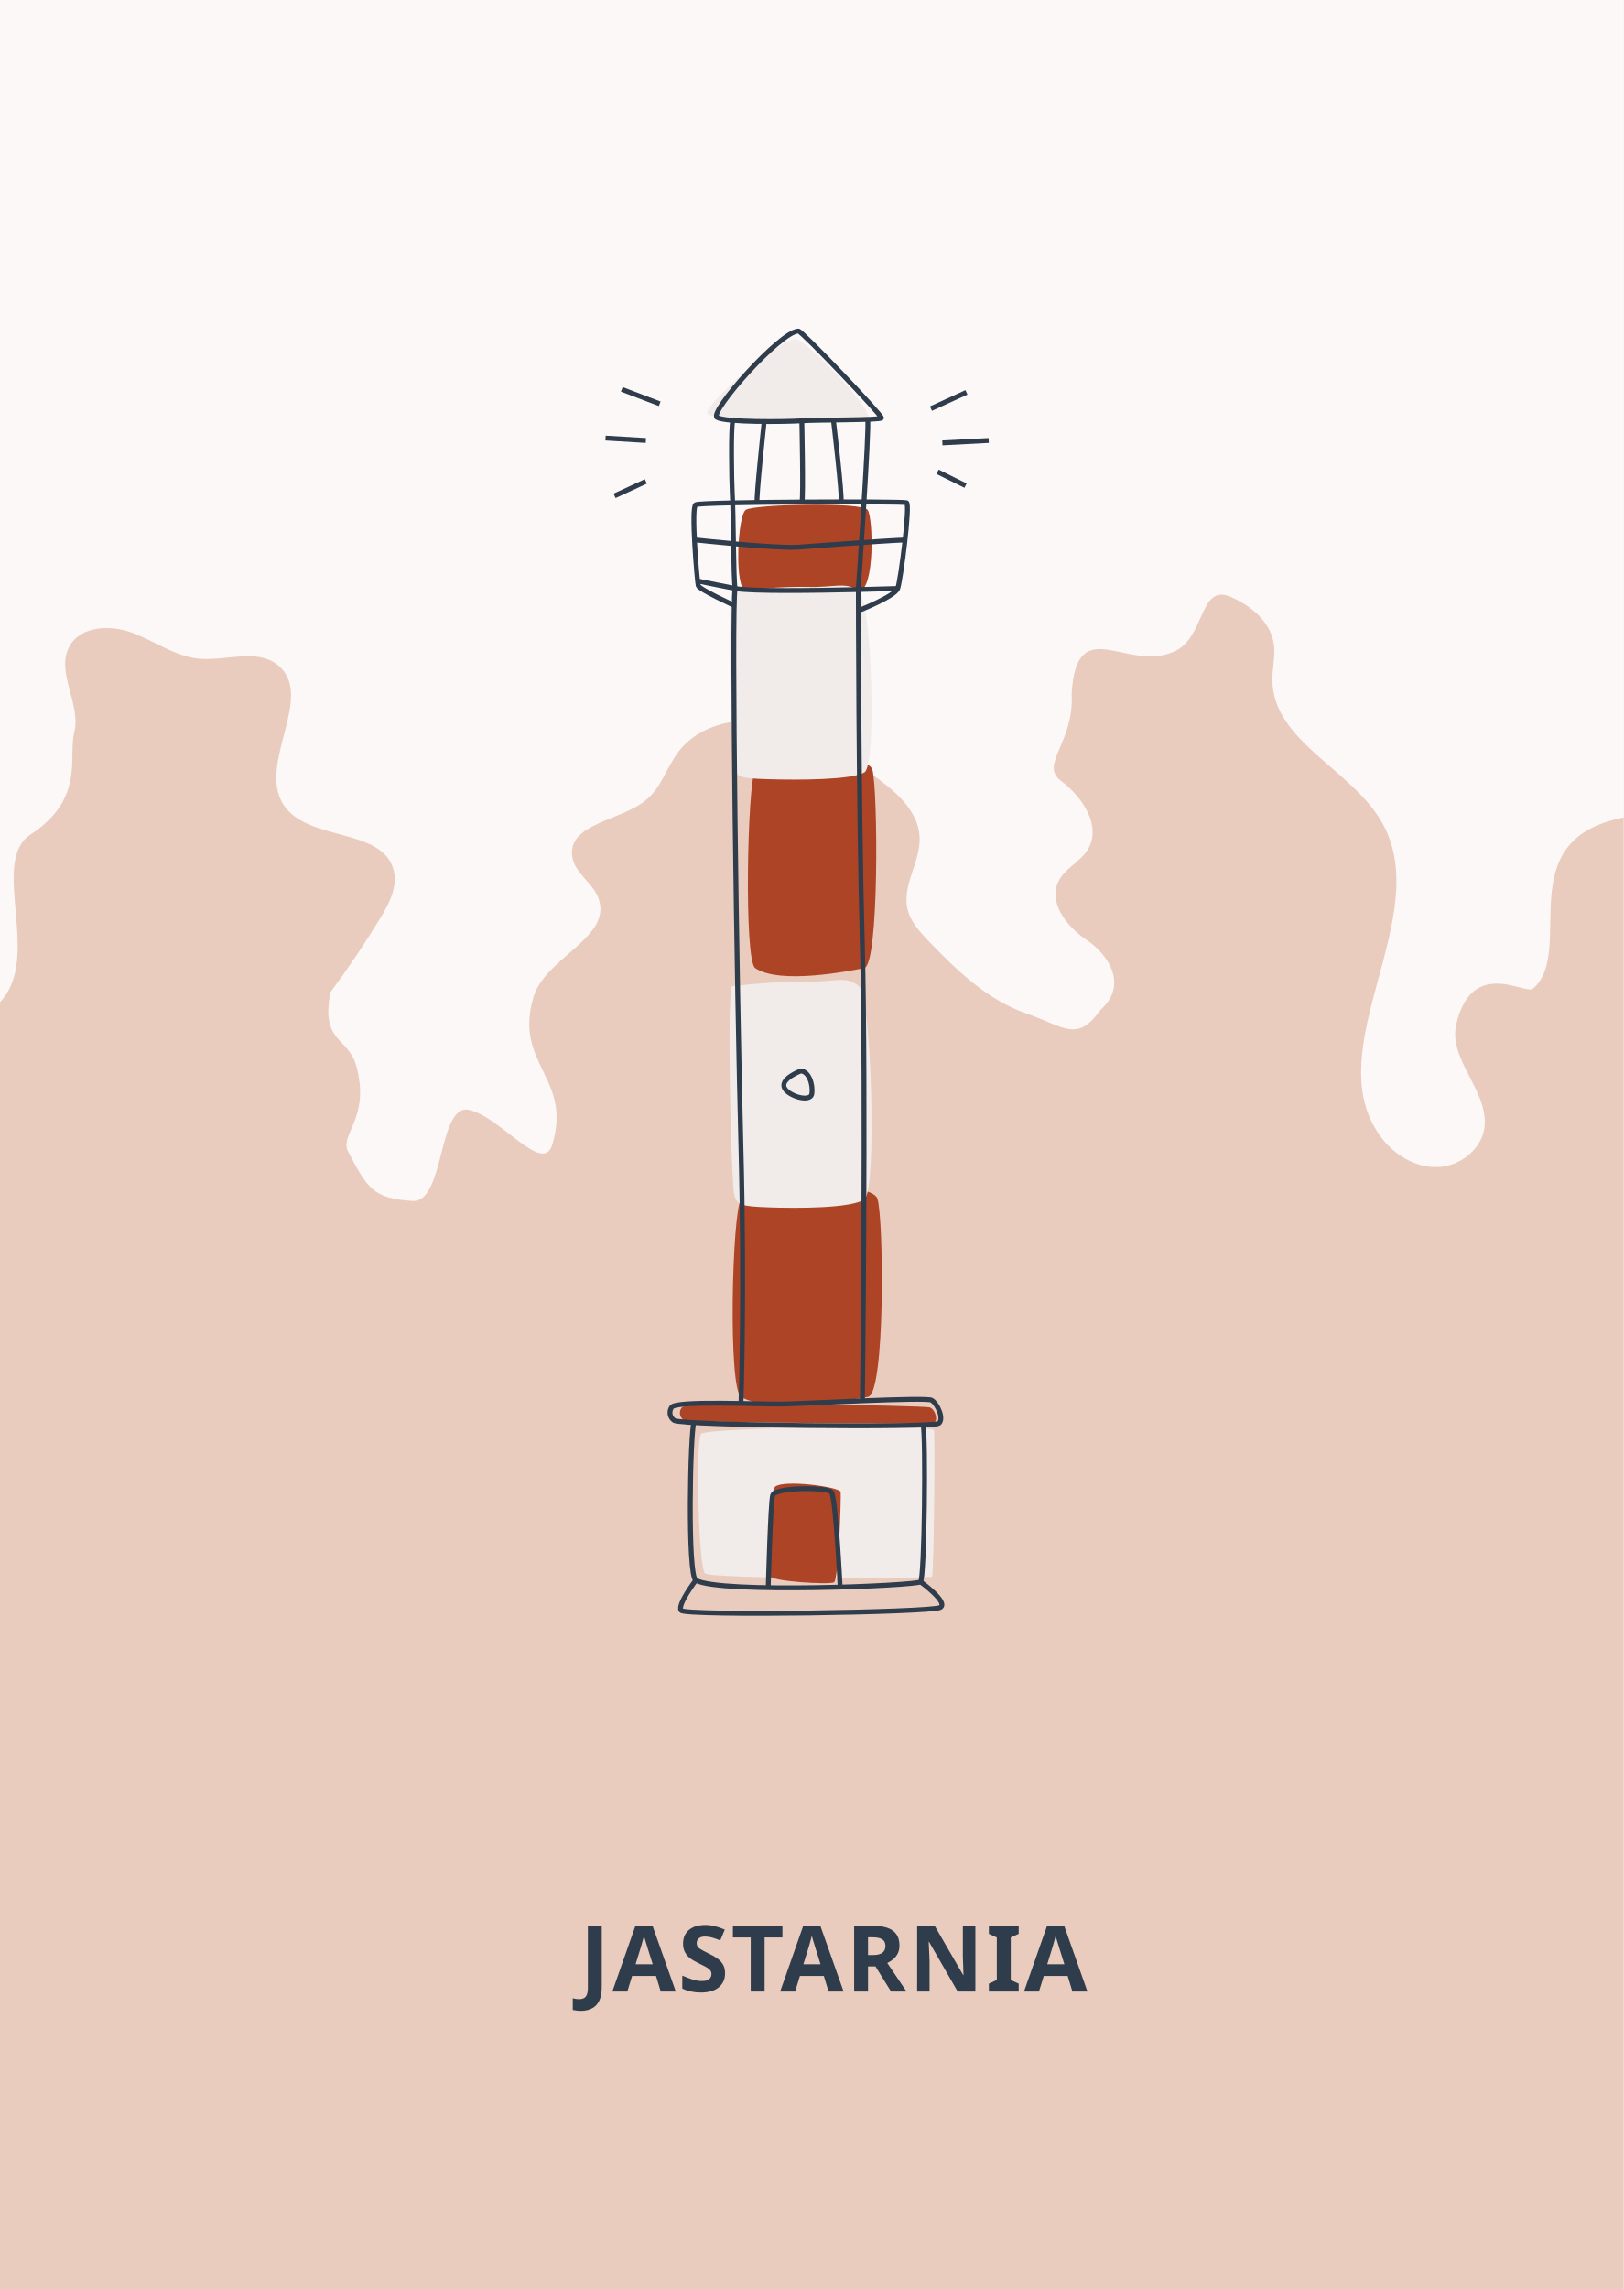
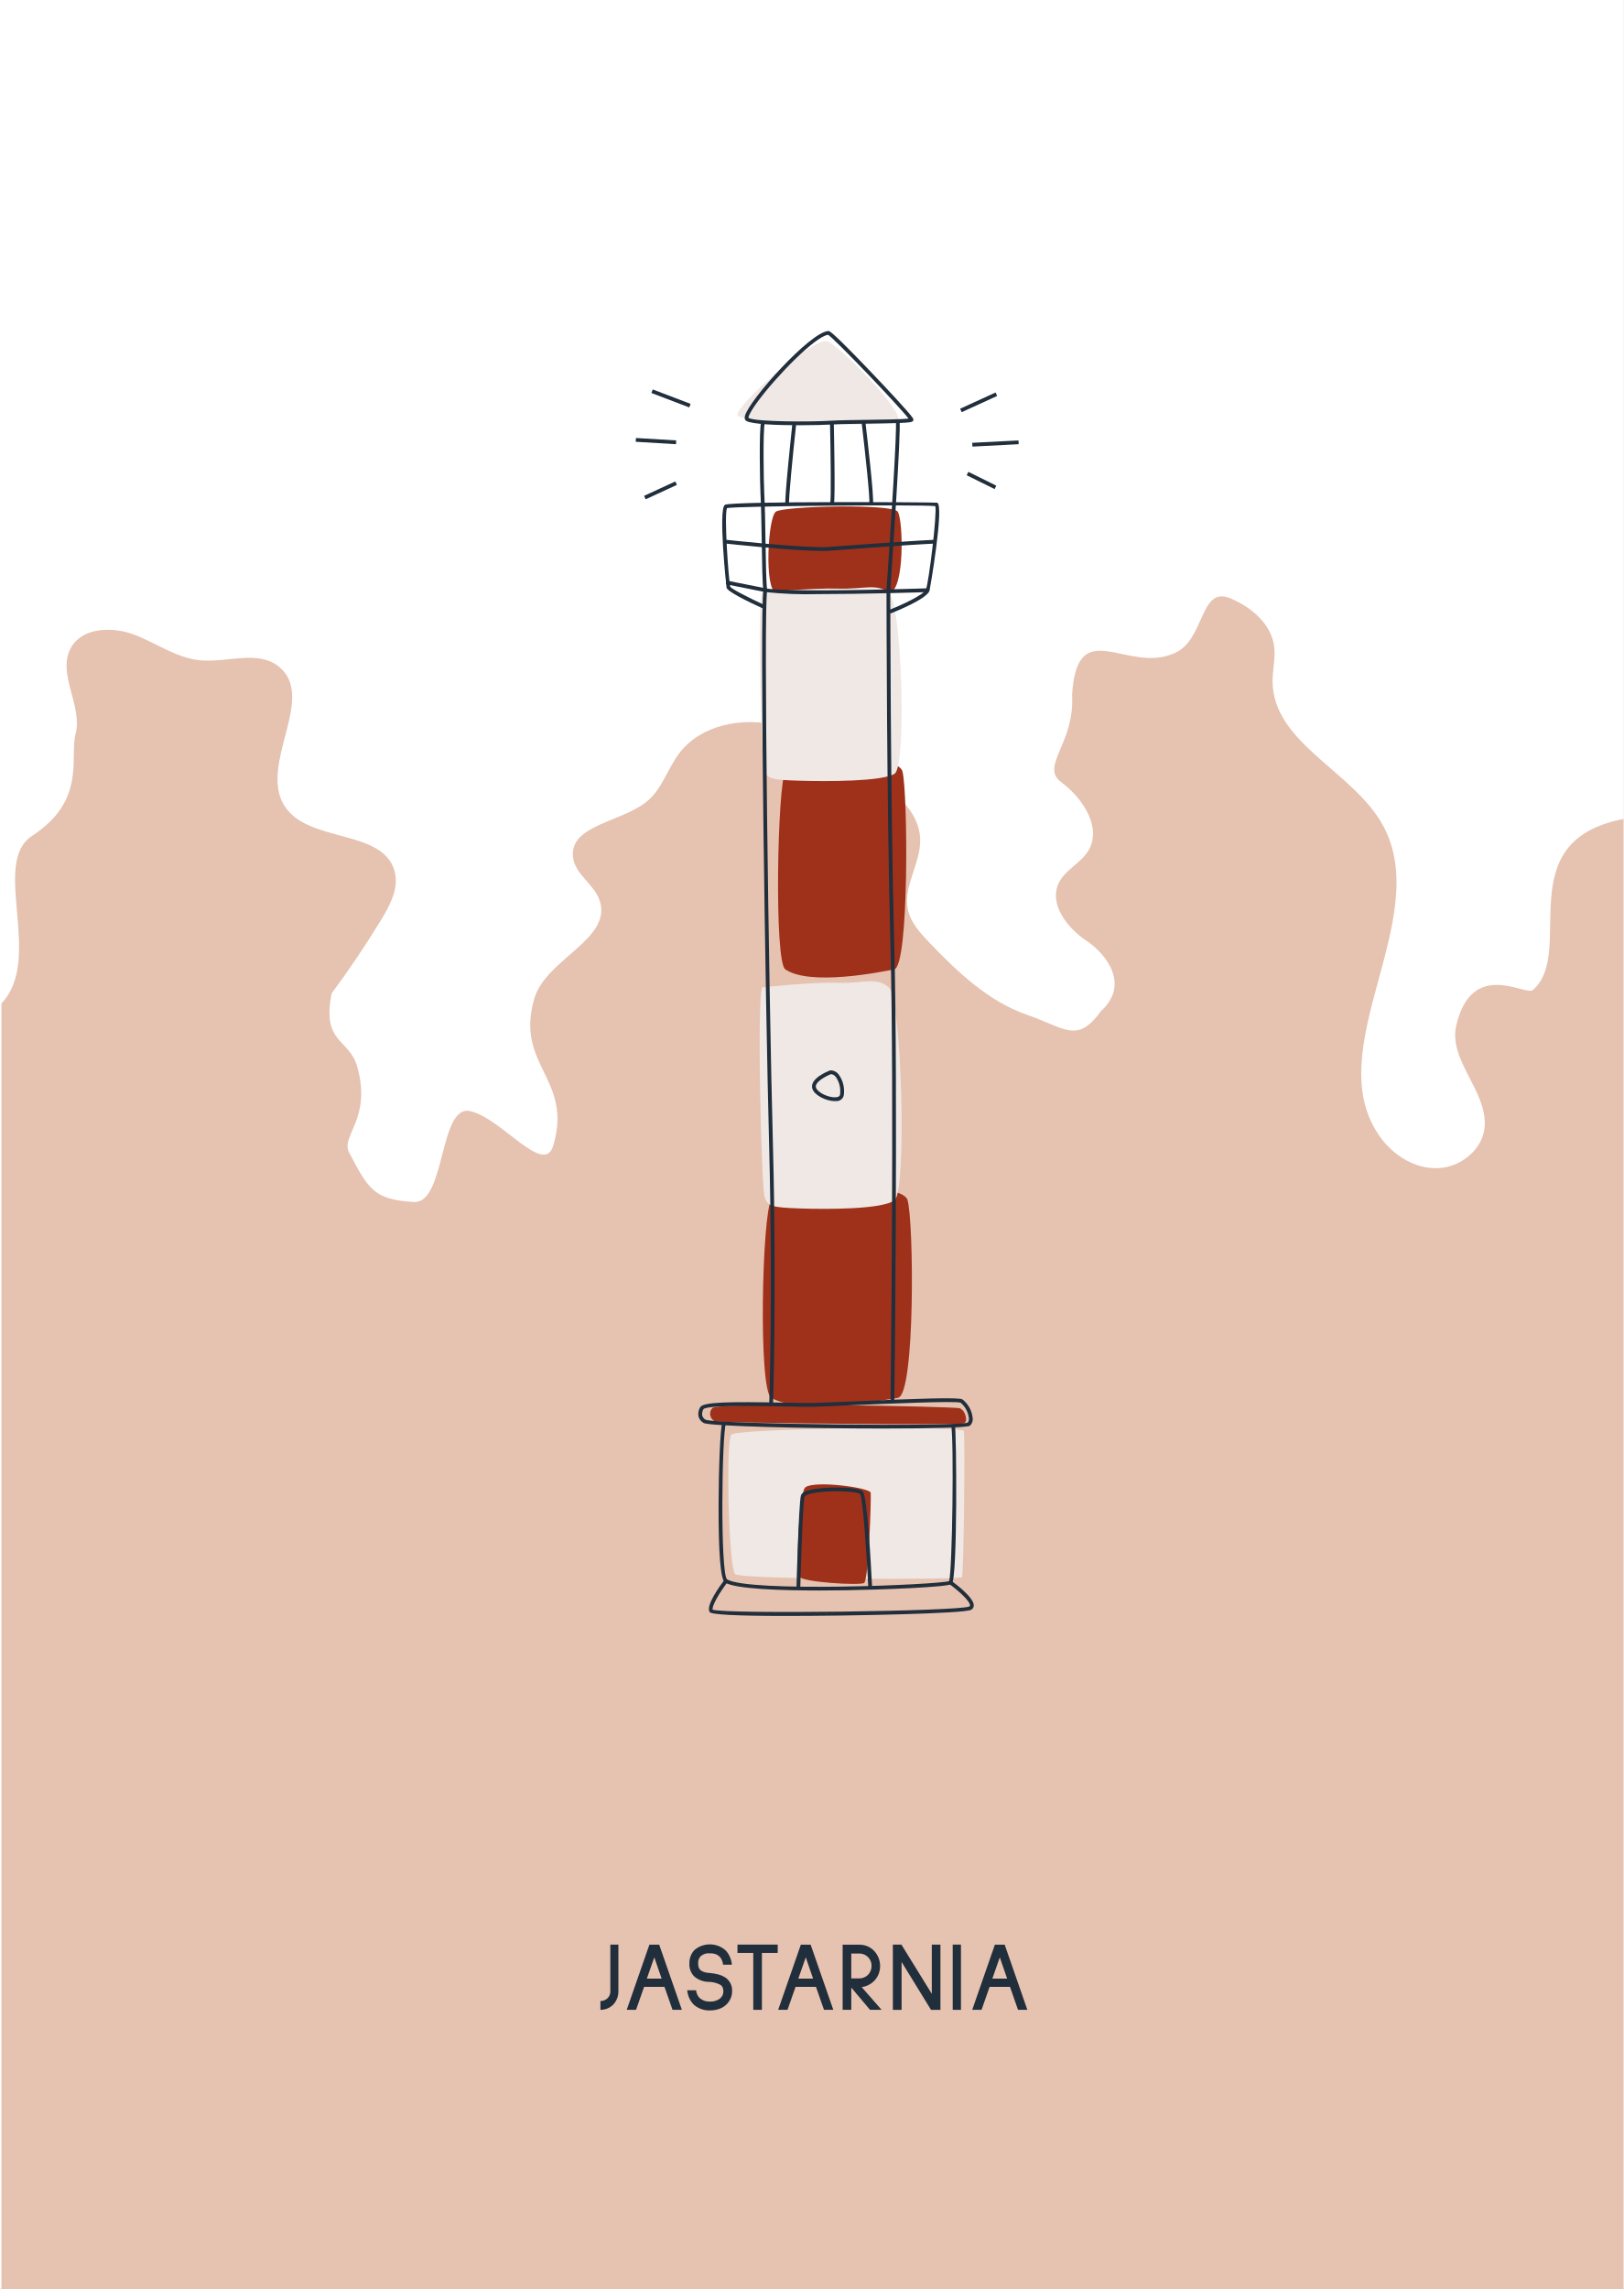
- <svg xmlns="http://www.w3.org/2000/svg" width="300.188" height="423.122" viewBox="0 0 300.188 423.122">
-   <g id="SLIDER" transform="translate(1271 -6435.878)">
-     <g id="_12_JAST" data-name="12 JAST" transform="translate(-1271.095 5424.213)">
-       <g id="Group_144" data-name="Group 144" transform="translate(0.096 1011.665)">
-         <rect id="Rectangle_35" data-name="Rectangle 35" width="300.188" height="423.122" fill="#fcf8f7" />
+ <svg xmlns="http://www.w3.org/2000/svg" width="352" height="496.199" viewBox="0 0 352 496.199">
+   <g id="_12" data-name="12" transform="translate(11415 -13859)">
+     <rect id="Rectangle_275" data-name="Rectangle 275" width="352" height="496" transform="translate(-11415 13859)" fill="#fff" />
+     <g id="jastarnia" transform="translate(-15928.499 13523.866)">
+       <path id="Path_2709" data-name="Path 2709" d="M4865.5,503.822c-25.072,4.853-10.236,28.877-19.647,37.076-1.594,1.39-13.132-6.851-16.6,7.6-1.829,7.632,6.717,14.2,6.136,22.03-.365,4.923-5.172,8.8-10.1,9s-9.634-2.719-12.524-6.722c-13.623-18.872,11.728-47.106.6-67.547-6.453-11.85-23.925-17.824-23.957-31.317-.006-2.527.674-5.054.34-7.559-.646-4.859-4.948-8.469-9.465-10.372-6.786-2.862-5.438,9.144-12.259,11.919-10.247,4.515-21-8.762-22.087,9.017.643,10.561-7.044,15.423-2.327,18.92s8.891,9.9,5.818,14.9c-1.642,2.672-4.951,4.058-6.341,6.867-2.272,4.59,1.777,9.821,6.045,12.653s9.368,9.463,3.088,15.173c-5.185,7.166-7.739,3.7-16.094.8s-14.993-9.254-21.122-15.629c-1.983-2.063-4.022-4.29-4.645-7.083-1.144-5.128,2.828-10.125,2.643-15.376-.212-6.073-5.689-10.444-10.663-13.936-6.337-4.448-12.881-8.99-20.421-10.75s-16.414-.1-21.115,6.052c-2.553,3.338-3.735,7.742-6.967,10.428-5.578,4.637-17.092,5.133-16.077,12.313.505,3.581,4.488,5.673,5.7,9.081,3.018,8.471-11.547,12.728-14.1,21.35-4.312,14.558,8.434,17.371,4.094,31.921-2.006,6.724-11.145-5.909-17.986-7.471s-5.271,20.113-12.275,19.7c-8.77-.52-9.869-2.932-13.984-10.693-1.956-3.69,4.942-7.212,1.755-18.61-1.746-6.248-7.756-4.956-5.558-15.923q5.73-7.737,10.749-15.97c1.93-3.164,3.844-6.817,2.922-10.406-2.417-9.4-18.815-6.086-23.942-14.333-5.572-8.962,7.026-23.367-1.116-30.081-4.553-3.754-11.351-.826-17.221-1.423-5.086-.516-9.434-3.747-14.216-5.555s-11.276-1.586-13.73,2.9c-3.057,5.582,2.629,12.5,1.029,18.663-1.342,5.168,2.421,14.33-9.448,22.078-9,5.871,2.623,26.61-6.621,36.307V822.492H4865.5Z" transform="translate(0 8.841)" fill="#e6c2b0" />
+       <g id="Group_468" data-name="Group 468" transform="translate(4643.68 756.631)">
+         <path id="Path_2710" data-name="Path 2710" d="M4623.72,715.144a2.111,2.111,0,0,0,1.543-.6,2,2,0,0,0,.606-1.488V702.916h1.743v10.145a4.182,4.182,0,0,1-.286,1.551,4.083,4.083,0,0,1-.8,1.276,3.78,3.78,0,0,1-1.254.863,3.939,3.939,0,0,1-1.554.307Z" transform="translate(-4623.72 -702.873)" fill="#212e3b" />
+         <path id="Path_2711" data-name="Path 2711" d="M4638.478,717.055l-1.744-4.977h-4.424l-1.745,4.977h-2.021l4.915-14.122h2.126l4.914,14.122Zm-3.956-11.378-1.617,4.615h3.212Z" transform="translate(-4622.844 -702.87)" fill="#212e3b" />
+         <path id="Path_2712" data-name="Path 2712" d="M4646.967,705.921a2.312,2.312,0,0,0-.945-.84,3.355,3.355,0,0,0-1.435-.267,2.687,2.687,0,0,0-2.022.618,2.157,2.157,0,0,0-.553,1.594,2.336,2.336,0,0,0,.171.969,1.442,1.442,0,0,0,.51.6,3.572,3.572,0,0,0,1.68.469,11.657,11.657,0,0,1,2.011.328,5.378,5.378,0,0,1,1.436.607,3.359,3.359,0,0,1,1.554,3.063,3.738,3.738,0,0,1-.32,1.531,4.144,4.144,0,0,1-2.5,2.275,5.868,5.868,0,0,1-1.926.32,5,5,0,0,1-3.594-1.276,5.057,5.057,0,0,1-1.383-3.064l.043-.021h1.872a2.781,2.781,0,0,0,.766,1.68,3.156,3.156,0,0,0,2.232.767,3.348,3.348,0,0,0,2.127-.618,1.931,1.931,0,0,0,.787-1.594,2.331,2.331,0,0,0-.117-.778,1.331,1.331,0,0,0-.436-.585,5.4,5.4,0,0,0-2.7-.7,4.873,4.873,0,0,1-3.062-1.171,3.7,3.7,0,0,1-1.043-2.807,4,4,0,0,1,1.129-2.956,5.159,5.159,0,0,1,6.763.149,5.338,5.338,0,0,1,1.318,3.063h-1.914A3.27,3.27,0,0,0,4646.967,705.921Z" transform="translate(-4620.827 -702.88)" fill="#212e3b" />
+         <path id="Path_2713" data-name="Path 2713" d="M4654.162,704.723v12.336h-1.872V704.723h-3.424v-1.807h8.72v1.807Z" transform="translate(-4619.153 -702.873)" fill="#212e3b" />
+         <path id="Path_2714" data-name="Path 2714" d="M4666.27,717.055l-1.744-4.977H4660.1l-1.746,4.977h-2.021l4.915-14.122h2.125l4.915,14.122Zm-3.956-11.378-1.617,4.615h3.212Z" transform="translate(-4617.797 -702.87)" fill="#212e3b" />
+         <path id="Path_2715" data-name="Path 2715" d="M4676.606,717.055h-2.51l-4.061-4.828v4.828h-1.872V702.933h3.636a4.382,4.382,0,0,1,3.19,1.34,4.836,4.836,0,0,1,.958,1.5,4.841,4.841,0,0,1,.042,3.455,4.465,4.465,0,0,1-.852,1.4,4.612,4.612,0,0,1-1.3,1.009,4.238,4.238,0,0,1-1.553.48Zm-6.571-12.208v5.4h1.764a2.534,2.534,0,0,0,1.021-.214,2.708,2.708,0,0,0,.851-.573,2.825,2.825,0,0,0,.563-.873,2.665,2.665,0,0,0,.2-1.041,2.641,2.641,0,0,0-1.617-2.49,2.553,2.553,0,0,0-1.021-.213Z" transform="translate(-4615.649 -702.87)" fill="#212e3b" />
+         <path id="Path_2716" data-name="Path 2716" d="M4685.652,717.059l-6.381-10.379v10.379h-1.893V702.916h1.85l6.593,10.677V702.916h1.872v14.143Z" transform="translate(-4613.976 -702.873)" fill="#212e3b" />
+         <path id="Path_2717" data-name="Path 2717" d="M4688.36,717.059V702.916h1.787v14.143Z" transform="translate(-4611.982 -702.873)" fill="#212e3b" />
+         <path id="Path_2718" data-name="Path 2718" d="M4701.872,717.055l-1.742-4.977h-4.425l-1.745,4.977h-2.021l4.913-14.122h2.127l4.913,14.122Zm-3.954-11.378-1.618,4.615h3.212Z" transform="translate(-4611.331 -702.87)" fill="#212e3b" />
      </g>
-       <path id="Path_1182" data-name="Path 1182" d="M300.283,1113.471c-21.4,4.144-8.737,24.649-16.77,31.647-1.36,1.186-11.208-5.848-14.166,6.489-1.561,6.515,5.734,12.122,5.239,18.8-.314,4.2-4.416,7.512-8.624,7.683s-8.225-2.321-10.69-5.737c-11.629-16.11,10.01-40.208.508-57.656-5.509-10.115-20.422-15.214-20.449-26.731,0-2.158.575-4.314.29-6.452-.551-4.147-4.223-7.228-8.079-8.853-5.792-2.442-4.642,7.8-10.465,10.173-8.746,3.853-17.923-7.478-18.852,7.7.549,9.016-6.013,13.165-1.986,16.15s7.589,8.45,4.965,12.72c-1.4,2.281-4.225,3.464-5.413,5.863-1.94,3.917,1.516,8.383,5.161,10.8s8,8.079,2.635,12.951c-4.425,6.116-6.606,3.155-13.738.682s-12.8-7.9-18.028-13.341c-1.692-1.761-3.433-3.661-3.964-6.046-.976-4.376,2.414-8.643,2.256-13.123-.181-5.185-4.856-8.917-9.1-11.9-5.411-3.8-10.994-7.672-17.43-9.176s-14.01-.085-18.025,5.166c-2.178,2.849-3.188,6.608-5.946,8.9-4.76,3.957-14.589,4.381-13.724,10.51.433,3.057,3.833,4.842,4.869,7.75,2.577,7.232-9.856,10.864-12.035,18.225-3.679,12.427,7.2,14.828,3.494,27.246-1.712,5.741-9.511-5.043-15.352-6.378s-4.5,17.169-10.478,16.815c-7.486-.444-8.423-2.5-11.936-9.129-1.67-3.15,4.218-6.156,1.5-15.885-1.491-5.333-6.621-4.229-4.744-13.591q4.891-6.6,9.176-13.631c1.645-2.7,3.28-5.819,2.493-8.882-2.064-8.028-16.059-5.2-20.435-12.235-4.756-7.651,5.995-19.945-.954-25.677-3.886-3.2-9.689-.7-14.7-1.213-4.341-.441-8.053-3.2-12.133-4.742s-9.625-1.353-11.72,2.473c-2.609,4.766,2.243,10.674.878,15.932-1.144,4.41,2.065,12.231-8.064,18.844-7.678,5.012,2.24,22.712-5.65,30.99v237.868H300.283Z" transform="translate(0 49.311)" fill="#e9ccbd" />
-       <text id="JASTARNIA" transform="translate(144.924 1379.808)" fill="#2e3c4b" font-size="17" font-family="SulphurPoint-Bold, Sulphur Point" font-weight="700" letter-spacing="0.025em">
-         <tspan x="-37.672" y="0">JASTARNIA</tspan>
-       </text>
-       <g id="jastarnia_kolor" data-name="jastarnia kolor" transform="translate(125.784 1074.378)">
-         <path id="Path_1183" data-name="Path 1183" d="M74.809,1158.391c.751-1.179,42.848-1.779,43.071-.667s0,26.615-.372,27.059-40.772.444-41.958-.593S73.772,1160.023,74.809,1158.391Z" transform="translate(-70.897 -956.058)" fill="#f1ece9" />
-         <path id="Path_1184" data-name="Path 1184" d="M91.783,1046.266c1.842.326,14.812,13.453,13.078,14.777s-29.07.441-29.641-1.092S88.756,1045.729,91.783,1046.266Z" transform="translate(-70.142 -1046.249)" fill="#f1ece9" />
-         <g id="Group_145" data-name="Group 145" transform="translate(0 30.577)">
-           <path id="Path_1185" data-name="Path 1185" d="M80.694,1127.824c-2.094-1.429-1.458-34.087,0-36.625s20.676-3.661,21.684,0,1.268,36.061-1.516,36.625S85.239,1130.923,80.694,1127.824Z" transform="translate(-66.767 -1042.17)" fill="#ae4426" />
-           <path id="Path_1186" data-name="Path 1186" d="M79.762,1079.062c-2.178-.586-1.516-13.954,0-14.991s21.483-1.5,22.531,0,1.317,14.76-1.576,14.991S84.482,1080.329,79.762,1079.062Z" transform="translate(-67.569 -1063.111)" fill="#ae4426" />
-           <path id="Path_1187" data-name="Path 1187" d="M79.359,1171.543c-2.435-1.427-1.694-34.088,0-36.623s24.036-3.663,25.209,0,1.474,36.061-1.763,36.623S84.641,1174.642,79.359,1171.543Z" transform="translate(-68.031 -1006.61)" fill="#ae4426" />
-           <path id="Path_1188" data-name="Path 1188" d="M82.769,1163.448c1.672-1.331,11.977.052,12.092,1s-.374,16.217-1.228,16.7-11.591-.131-12.079-1.229S81.543,1164.423,82.769,1163.448Z" transform="translate(-65.13 -981.948)" fill="#ae4426" />
-           <path id="Path_1189" data-name="Path 1189" d="M72.822,1155.4c1.054-1.217,44.65-.292,45.733,0s1.685,2.432.843,2.822-45.372-.1-46.094-.39A1.532,1.532,0,0,1,72.822,1155.4Z" transform="translate(-72.412 -988.546)" fill="#ae4426" />
+       <g id="jastarnia_kolor" data-name="jastarnia kolor" transform="translate(4667.444 409.093)">
+         <path id="Path_2719" data-name="Path 2719" d="M4647.807,609.6c.88-1.382,50.2-2.086,50.46-.782s0,31.179-.435,31.7-47.767.521-49.157-.695S4646.591,611.507,4647.807,609.6Z" transform="translate(-4643.225 -372.549)" fill="#efe8e5" />
+         <path id="Path_2720" data-name="Path 2720" d="M4668.275,408.774c2.159.383,17.353,15.761,15.321,17.313s-34.058.514-34.727-1.28S4664.73,408.144,4668.275,408.774Z" transform="translate(-4642.921 -408.755)" fill="#efe8e5" />
+         <g id="Group_469" data-name="Group 469" transform="translate(0 35.823)">
+           <path id="Path_2721" data-name="Path 2721" d="M4657.884,531.014c-2.454-1.674-1.708-39.937,0-42.907s24.222-4.29,25.4,0,1.484,42.247-1.777,42.907S4663.207,534.644,4657.884,531.014Z" transform="translate(-4641.567 -430.666)" fill="#9f311b" />
+           <path id="Path_2722" data-name="Path 2722" d="M4656.173,457.758c-2.55-.684-1.774-16.346,0-17.562s25.17-1.756,26.4,0,1.543,17.293-1.846,17.562S4661.7,459.244,4656.173,457.758Z" transform="translate(-4641.888 -439.072)" fill="#9f311b" />
+           <path id="Path_2723" data-name="Path 2723" d="M4655.346,609.62c-2.854-1.673-1.985-39.936,0-42.906s28.161-4.292,29.535,0,1.727,42.246-2.065,42.906S4661.535,613.251,4655.346,609.62Z" transform="translate(-4642.073 -416.391)" fill="#9f311b" />
+           <path id="Path_2724" data-name="Path 2724" d="M4661.574,619.128c1.958-1.558,14.031.061,14.167,1.175s-.437,19-1.438,19.563-13.58-.152-14.152-1.439S4660.139,620.272,4661.574,619.128Z" transform="translate(-4640.909 -406.491)" fill="#9f311b" />
+           <path id="Path_2725" data-name="Path 2725" d="M4644.314,604.615c1.233-1.425,52.309-.341,53.578,0s1.974,2.85.986,3.3-53.155-.113-54-.455A1.8,1.8,0,0,1,4644.314,604.615Z" transform="translate(-4643.832 -409.14)" fill="#9f311b" />
        </g>
-         <path id="Path_1190" data-name="Path 1190" d="M77.939,1112.708a129.4,129.4,0,0,1,14.006-.854c4.795.183,7.041-1.222,9.44.854s3.344,37.681,1.059,39.379-12.425,1.7-17.579,1.514-5.955-.4-6.5-2.212S76.92,1114.833,77.939,1112.708Z" transform="translate(-68.293 -993.129)" fill="#f1ece9" />
-         <path id="Path_1191" data-name="Path 1191" d="M77.939,1072.339s9.21-.883,14.006-.727,7.041-1.041,9.44.727,3.344,32.078,1.059,33.524-12.425,1.443-17.579,1.289-5.955-.336-6.5-1.882S76.92,1074.149,77.939,1072.339Z" transform="translate(-68.293 -1025.825)" fill="#f1ece9" />
+         <path id="Path_2726" data-name="Path 2726" d="M4653.479,527.524s10.792-1.216,16.41-1,8.25-1.431,11.06,1,3.918,44.147,1.243,46.135-14.557,1.986-20.6,1.773-6.977-.463-7.614-2.591S4652.285,530.015,4653.479,527.524Z" transform="translate(-4642.179 -387.431)" fill="#efe8e5" />
+         <path id="Path_2727" data-name="Path 2727" d="M4653.479,455.049s10.792-1.034,16.41-.852,8.25-1.217,11.06.852,3.918,37.583,1.243,39.276-14.557,1.692-20.6,1.511-6.977-.395-7.614-2.207S4652.285,457.17,4653.479,455.049Z" transform="translate(-4642.179 -400.556)" fill="#efe8e5" />
      </g>
-       <g id="jastarnia-2" data-name="jastarnia" transform="translate(112.052 1072.852)">
-         <path id="Path_1192" data-name="Path 1192" d="M116.507,1156.932c.549,2.765.267,28.58-.457,29.3s-37.2,2.24-41.551-.3c-1.563-.912-1.048-27.441-.321-29.394" transform="translate(-57.813 -955.011)" fill="none" stroke="#2e3c4b" stroke-miterlimit="10" stroke-width="0.9" />
-         <path id="Path_1193" data-name="Path 1193" d="M91.359,1221.716s.711-57.6-.013-84.4-.733-65.553-.733-65.553" transform="translate(-43.875 -1023.969)" fill="none" stroke="#2e3c4b" stroke-miterlimit="10" stroke-width="0.9" />
-         <path id="Path_1194" data-name="Path 1194" d="M78.16,1071.655c-.724,3.621.335,75.169,1.059,102.695s.018,47.981.018,47.981" transform="translate(-54.202 -1024.058)" fill="none" stroke="#2e3c4b" stroke-miterlimit="10" stroke-width="0.9" />
-         <path id="Path_1195" data-name="Path 1195" d="M78.351,1085.554c-.335-1.944-.267-13.054-.542-17.927-.092-1.628-.281-11.87.109-13.06" transform="translate(-54.394 -1037.957)" fill="none" stroke="#2e3c4b" stroke-miterlimit="10" stroke-width="0.9" />
-         <path id="Path_1196" data-name="Path 1196" d="M92.327,1054.407c.381,1.189-1.715,31.277-1.715,31.277" transform="translate(-43.877 -1038.087)" fill="none" stroke="#2e3c4b" stroke-miterlimit="10" stroke-width="0.9" />
-         <path id="Path_1197" data-name="Path 1197" d="M81.3,1081.96s-6.477-2.954-6.659-3.657-1.367-14.415-.461-14.958,38.253-.651,38.976-.366-1.086,14.411-1.63,15.86-7.036,4-7.036,4" transform="translate(-57.513 -1031.24)" fill="none" stroke="#2e3c4b" stroke-miterlimit="10" stroke-width="0.9" />
-         <path id="Path_1198" data-name="Path 1198" d="M112.739,1066.706c-4.61.181-20.005,1.351-20.005,1.351-4.778.181-18.7-1.351-18.7-1.351" transform="translate(-57.362 -1028.083)" fill="none" stroke="#2e3c4b" stroke-miterlimit="10" stroke-width="0.9" />
-         <path id="Path_1199" data-name="Path 1199" d="M74.064,1070.856s2.881.6,7.23,1.449c2.845.557,14.831.384,22.781.2,4.2-.1,7.279-.2,7.279-.2" transform="translate(-57.336 -1024.708)" fill="none" stroke="#2e3c4b" stroke-miterlimit="10" stroke-width="0.9" />
-         <path id="Path_1200" data-name="Path 1200" d="M91.3,1045.407c.627-.018,15.564,15.667,15.359,16.079s-11.528.31-14.732.517-14.106.308-15.664-.62S87.9,1045.51,91.3,1045.407Z" transform="translate(-55.648 -1045.407)" fill="none" stroke="#2e3c4b" stroke-miterlimit="10" stroke-width="0.9" />
-         <path id="Path_1201" data-name="Path 1201" d="M86.11,1120.844c1.543,0,2.348,2.541,2.08,4.222s-4.626.341-5.13-1.269S86.11,1120.844,86.11,1120.844Z" transform="translate(-50.059 -984.049)" fill="none" stroke="#2e3c4b" stroke-miterlimit="10" stroke-width="0.9" />
-         <path id="Path_1202" data-name="Path 1202" d="M81.424,1181.739s.41-15.526.812-17.078,10.062-1.552,10.867-.613,1.618,17.581,1.618,17.581" transform="translate(-51.35 -949.431)" fill="none" stroke="#2e3c4b" stroke-miterlimit="10" stroke-width="0.9" />
-         <path id="Path_1203" data-name="Path 1203" d="M75.308,1172.755s-3.427,4.486-2.731,5.56,46.315.4,47.925-.537-3.643-4.728-3.643-4.728" transform="translate(-58.622 -941.827)" fill="none" stroke="#2e3c4b" stroke-miterlimit="10" stroke-width="0.9" />
-         <path id="Path_1204" data-name="Path 1204" d="M81.582,1054.779s-1.485,13.753-1.284,14.85" transform="translate(-52.281 -1037.784)" fill="none" stroke="#2e3c4b" stroke-miterlimit="10" stroke-width="0.9" />
-         <path id="Path_1205" data-name="Path 1205" d="M84.848,1054.559s.308,13.856.029,15.015" transform="translate(-48.565 -1037.963)" fill="none" stroke="#2e3c4b" stroke-miterlimit="10" stroke-width="0.9" />
-         <path id="Path_1206" data-name="Path 1206" d="M88.08,1054.567s1.661,13.968,1.393,15" transform="translate(-45.936 -1037.957)" fill="none" stroke="#2e3c4b" stroke-miterlimit="10" stroke-width="0.9" />
-         <path id="Path_1207" data-name="Path 1207" d="M71.715,1155.787c.72-1.311,16.507-.517,20.736-.611s26.261-1.291,27.32-.711,2.376,3.433,1.342,4.287-47.425.392-48.9-.533A1.718,1.718,0,0,1,71.715,1155.787Z" transform="translate(-59.503 -956.832)" fill="none" stroke="#2e3c4b" stroke-miterlimit="10" stroke-width="0.9" />
-         <line id="Line_588" data-name="Line 588" y1="3.002" x2="6.561" transform="translate(60.158 11.341)" fill="none" stroke="#2e3c4b" stroke-miterlimit="10" stroke-width="0.9" />
-         <line id="Line_589" data-name="Line 589" y1="0.445" x2="8.562" transform="translate(62.271 20.237)" fill="none" stroke="#2e3c4b" stroke-miterlimit="10" stroke-width="0.9" />
-         <line id="Line_590" data-name="Line 590" x2="5.171" y2="2.558" transform="translate(61.381 26.019)" fill="none" stroke="#2e3c4b" stroke-miterlimit="10" stroke-width="0.9" />
-         <line id="Line_591" data-name="Line 591" x1="7.005" y1="2.669" transform="translate(3.002 10.785)" fill="none" stroke="#2e3c4b" stroke-miterlimit="10" stroke-width="0.9" />
-         <line id="Line_592" data-name="Line 592" x1="7.45" y1="0.445" transform="translate(0 19.792)" fill="none" stroke="#2e3c4b" stroke-miterlimit="10" stroke-width="0.9" />
-         <line id="Line_593" data-name="Line 593" x1="5.782" y2="2.669" transform="translate(1.668 27.798)" fill="none" stroke="#2e3c4b" stroke-miterlimit="10" stroke-width="0.9" />
+       <g id="jastarnia-2" data-name="jastarnia" transform="translate(4651.333 406.893)">
+         <path id="Path_2728" data-name="Path 2728" d="M4667.2,643.585c-8.178,0-18-.308-20.4-1.709-.965-.562-1.436-6.323-1.4-17.118.024-7.549.356-16.507.843-17.816l.77.286c-.928,2.492-1.267,32.5.219,33.953,4.92,2.865,45.515,1.173,48.151.375.7-2.181,1.081-30.684.433-33.938l.805-.161c.391,1.961.6,33.458-.645,34.7-.724.723-15.6,1.263-23.034,1.379C4671.236,643.564,4669.272,643.585,4667.2,643.585Z" transform="translate(-4627.436 -370.564)" fill="#212e3b" />
+         <path id="Path_2729" data-name="Path 2729" d="M4677.906,630.312l-.821-.011c.008-.674.824-67.828-.015-98.861s-.858-76.355-.858-76.81h.823c0,.455.016,45.754.856,76.789S4677.914,629.638,4677.906,630.312Z" transform="translate(-4621.84 -398.224)" fill="#212e3b" />
+         <path id="Path_2730" data-name="Path 2730" d="M4655.75,630.986l-.821-.028c.008-.24.817-24.324-.021-56.189-.8-30.462-2.109-116.013-1.231-120.4l.806.162c-.824,4.121.347,86.007,1.248,120.22C4656.569,606.639,4655.758,630.746,4655.75,630.986Z" transform="translate(-4625.985 -398.272)" fill="#212e3b" />
+         <path id="Path_2731" data-name="Path 2731" d="M4653.751,460.1c-.222-1.29-.3-5.835-.371-10.644-.062-3.865-.125-7.862-.271-10.405-.087-1.535-.361-13.9.149-15.451l.781.256c-.415,1.261-.235,12.954-.11,15.148.146,2.559.21,6.564.271,10.437.077,4.778.149,9.291.362,10.519Z" transform="translate(-4626.063 -403.859)" fill="#212e3b" />
+         <path id="Path_2732" data-name="Path 2732" d="M4677.027,460.112l-.819-.057c.978-14.023,2.322-35.314,2.026-36.495l.785-.243C4679.475,424.744,4677.28,456.5,4677.027,460.112Z" transform="translate(-4621.84 -403.91)" fill="#212e3b" />
+         <path id="Path_2733" data-name="Path 2733" d="M4682.529,462.432l-.3-.764c2.876-1.128,7.594-3.333,8.012-4.445.631-1.681,2.428-16.334,2.028-18.071-3.06-.384-42.92-.026-45.161.419-.679,1.4.351,15.706.7,17.067.3.476,4.092,2.427,7.572,4.014l-.342.748c-3.542-1.616-7.812-3.719-8.026-4.557-.04-.157-1.854-17.079-.354-17.978,1.376-.827,45.752-.566,46.026-.458,1.561.616-1.611,18.934-1.677,19.105C4690.343,459.29,4683.829,461.923,4682.529,462.432Z" transform="translate(-4627.315 -401.193)" fill="#212e3b" />
+         <path id="Path_2734" data-name="Path 2734" d="M4667.63,447.609c-6.287,0-20.292-1.533-20.921-1.6l.09-.816c.161.019,16.33,1.789,21.851,1.581.165-.013,18.09-1.373,23.434-1.582l.032.82c-5.328.21-23.239,1.568-23.419,1.582C4668.373,447.6,4668.016,447.609,4667.63,447.609Z" transform="translate(-4627.198 -399.938)" fill="#212e3b" />
+         <path id="Path_2735" data-name="Path 2735" d="M4666.673,455.611a87.153,87.153,0,0,1-11.465-.451c-5.1-1-8.476-1.7-8.476-1.7l.167-.8s3.376.7,8.466,1.7c2.492.488,11.941.57,26.6.227,4.92-.115,8.522-.234,8.523-.234l.028.821s-3.607.119-8.533.234C4677.04,455.515,4671.489,455.611,4666.673,455.611Z" transform="translate(-4627.194 -398.582)" fill="#212e3b" />
+         <path id="Path_2736" data-name="Path 2736" d="M4662.08,427.315c-4.8,0-10.3-.2-11.543-.94-.226-.135-.46-.432-.292-1.086.883-3.408,14.189-18.276,18.106-18.4h0c.254.015.7-.017,9.064,8.721,3.965,4.142,8.54,9.079,9.213,10.132a.583.583,0,0,1,.1.579c-.206.412-.659.526-10.306.657-3.011.041-5.854.08-7.294.173C4667.924,427.233,4665.144,427.315,4662.08,427.315Zm6.212-19.6c-2.7.255-11.063,8.783-15.176,14.327-2.246,3.026-2.112,3.661-2.105,3.685,1.521.876,13.615.891,18.062.6,1.463-.095,4.314-.134,7.335-.175,3.4-.046,7.891-.108,9.32-.276C4683.651,423.158,4669.754,408.637,4668.292,407.719Z" transform="translate(-4626.566 -406.893)" fill="#212e3b" />
+         <path id="Path_2737" data-name="Path 2737" d="M4667.5,549.2c-1.836,0-4.419-1.224-4.878-2.686-.687-2.192,3.358-3.791,3.82-3.964l.145-.027a2.256,2.256,0,0,1,1.723.871,6.207,6.207,0,0,1,1.122,4.55,1.591,1.591,0,0,1-1.658,1.247C4667.681,549.2,4667.589,549.2,4667.5,549.2Zm-.84-5.854c-1.042.41-3.631,1.717-3.253,2.922.331,1.059,2.689,2.216,4.31,2.1.545-.04.851-.227.9-.556a5.382,5.382,0,0,0-.935-3.888A1.475,1.475,0,0,0,4666.655,543.349Z" transform="translate(-4624.323 -382.262)" fill="#212e3b" />
+         <path id="Path_2738" data-name="Path 2738" d="M4660.51,640.949l-.821-.021c.021-.744.486-18.258.962-20.1.149-.572.826-.978,2.131-1.28,3.026-.7,10.345-.734,11.312.4s1.771,16.236,2,20.843l-.821.04c-.36-7.378-1.17-19.428-1.8-20.357-.6-.636-7.4-.923-10.714-.072-1.208.31-1.3.619-1.3.633C4661.084,622.436,4660.675,634.674,4660.51,640.949Z" transform="translate(-4624.84 -368.365)" fill="#212e3b" />
+         <path id="Path_2739" data-name="Path 2739" d="M4660.278,643.824c-10.595,0-16.129-.282-16.493-.841-.9-1.392,2.236-5.7,3.219-6.987l.654.5c-1.8,2.351-3.468,5.246-3.214,5.978,2.746.983,53.467.359,55.633-.7a.245.245,0,0,0,.15-.221c.045-.941-2.579-3.272-4.457-4.627l.481-.665c.815.587,4.88,3.61,4.8,5.333a1.058,1.058,0,0,1-.561.893c-1.533.893-27.57,1.241-28.679,1.254Q4665.292,643.824,4660.278,643.824Z" transform="translate(-4627.758 -365.288)" fill="#212e3b" />
+         <path id="Path_2740" data-name="Path 2740" d="M4657.658,441.569c-.238-1.307,1.322-15.861,1.5-17.516l.818.089c-.7,6.453-1.676,16.379-1.512,17.28Z" transform="translate(-4625.214 -403.777)" fill="#212e3b" />
+         <path id="Path_2741" data-name="Path 2741" d="M4666.689,441.383l-.8-.193c.231-.957.1-10.981-.046-17.485l.822-.018C4666.7,425.354,4667.02,440.013,4666.689,441.383Z" transform="translate(-4623.723 -403.843)" fill="#212e3b" />
+         <path id="Path_2742" data-name="Path 2742" d="M4674.094,441.394l-.794-.208c.213-.844-.893-11.132-1.641-17.419l.814-.1C4672.8,426.415,4674.413,440.173,4674.094,441.394Z" transform="translate(-4622.667 -403.846)" fill="#212e3b" />
+         <path id="Path_2743" data-name="Path 2743" d="M4681.665,609.246c-16.408,0-37.7-.49-38.85-1.215a2.291,2.291,0,0,1-1.1-1.453,2.852,2.852,0,0,1,.375-1.956c.671-1.134,6.213-1.219,18.343-.983,2.669.052,4.972.1,6.293.067,1.347-.03,4.184-.154,7.777-.31,15.541-.677,23.591-.936,24.438-.47a5.811,5.811,0,0,1,2.207,3.909,1.964,1.964,0,0,1-.571,1.79C4700.056,609.06,4691.789,609.246,4681.665,609.246Zm-38.872-4.19a2.024,2.024,0,0,0-.271,1.348,1.5,1.5,0,0,0,.729.931c2.063.981,54.675,1.564,56.853.626a1.314,1.314,0,0,0,.231-1.048,5.022,5.022,0,0,0-1.785-3.267c-1.062-.427-15.988.222-24.007.572-3.6.156-6.438.279-7.795.311-1.337.026-3.651-.017-6.327-.067-5.869-.115-16.791-.33-17.625.586l0,.011Z" transform="translate(-4628.114 -371.336)" fill="#212e3b" />
+         <rect id="Rectangle_446" data-name="Rectangle 446" width="8.453" height="0.821" transform="translate(70.333 16.841) rotate(-24.584)" fill="#212e3b" />
+         <path id="Path_2744" data-name="Path 2744" d="M4691.983,428.3l-.042-.82,10.031-.521.042.82Z" transform="translate(-4618.984 -403.249)" fill="#212e3b" />
+         <rect id="Rectangle_447" data-name="Rectangle 447" width="0.822" height="6.757" transform="translate(71.754 31.262) rotate(-63.68)" fill="#212e3b" />
+         <rect id="Rectangle_448" data-name="Rectangle 448" width="0.821" height="8.782" transform="translate(3.397 13.43) rotate(-69.144)" fill="#212e3b" />
+         <rect id="Rectangle_449" data-name="Rectangle 449" width="0.822" height="8.745" transform="matrix(0.06, -0.998, 0.998, 0.06, 0, 24.008)" fill="#212e3b" />
+         <rect id="Rectangle_450" data-name="Rectangle 450" width="7.461" height="0.821" transform="translate(1.807 35.731) rotate(-24.764)" fill="#212e3b" />
      </g>
    </g>
  </g>
</svg>
